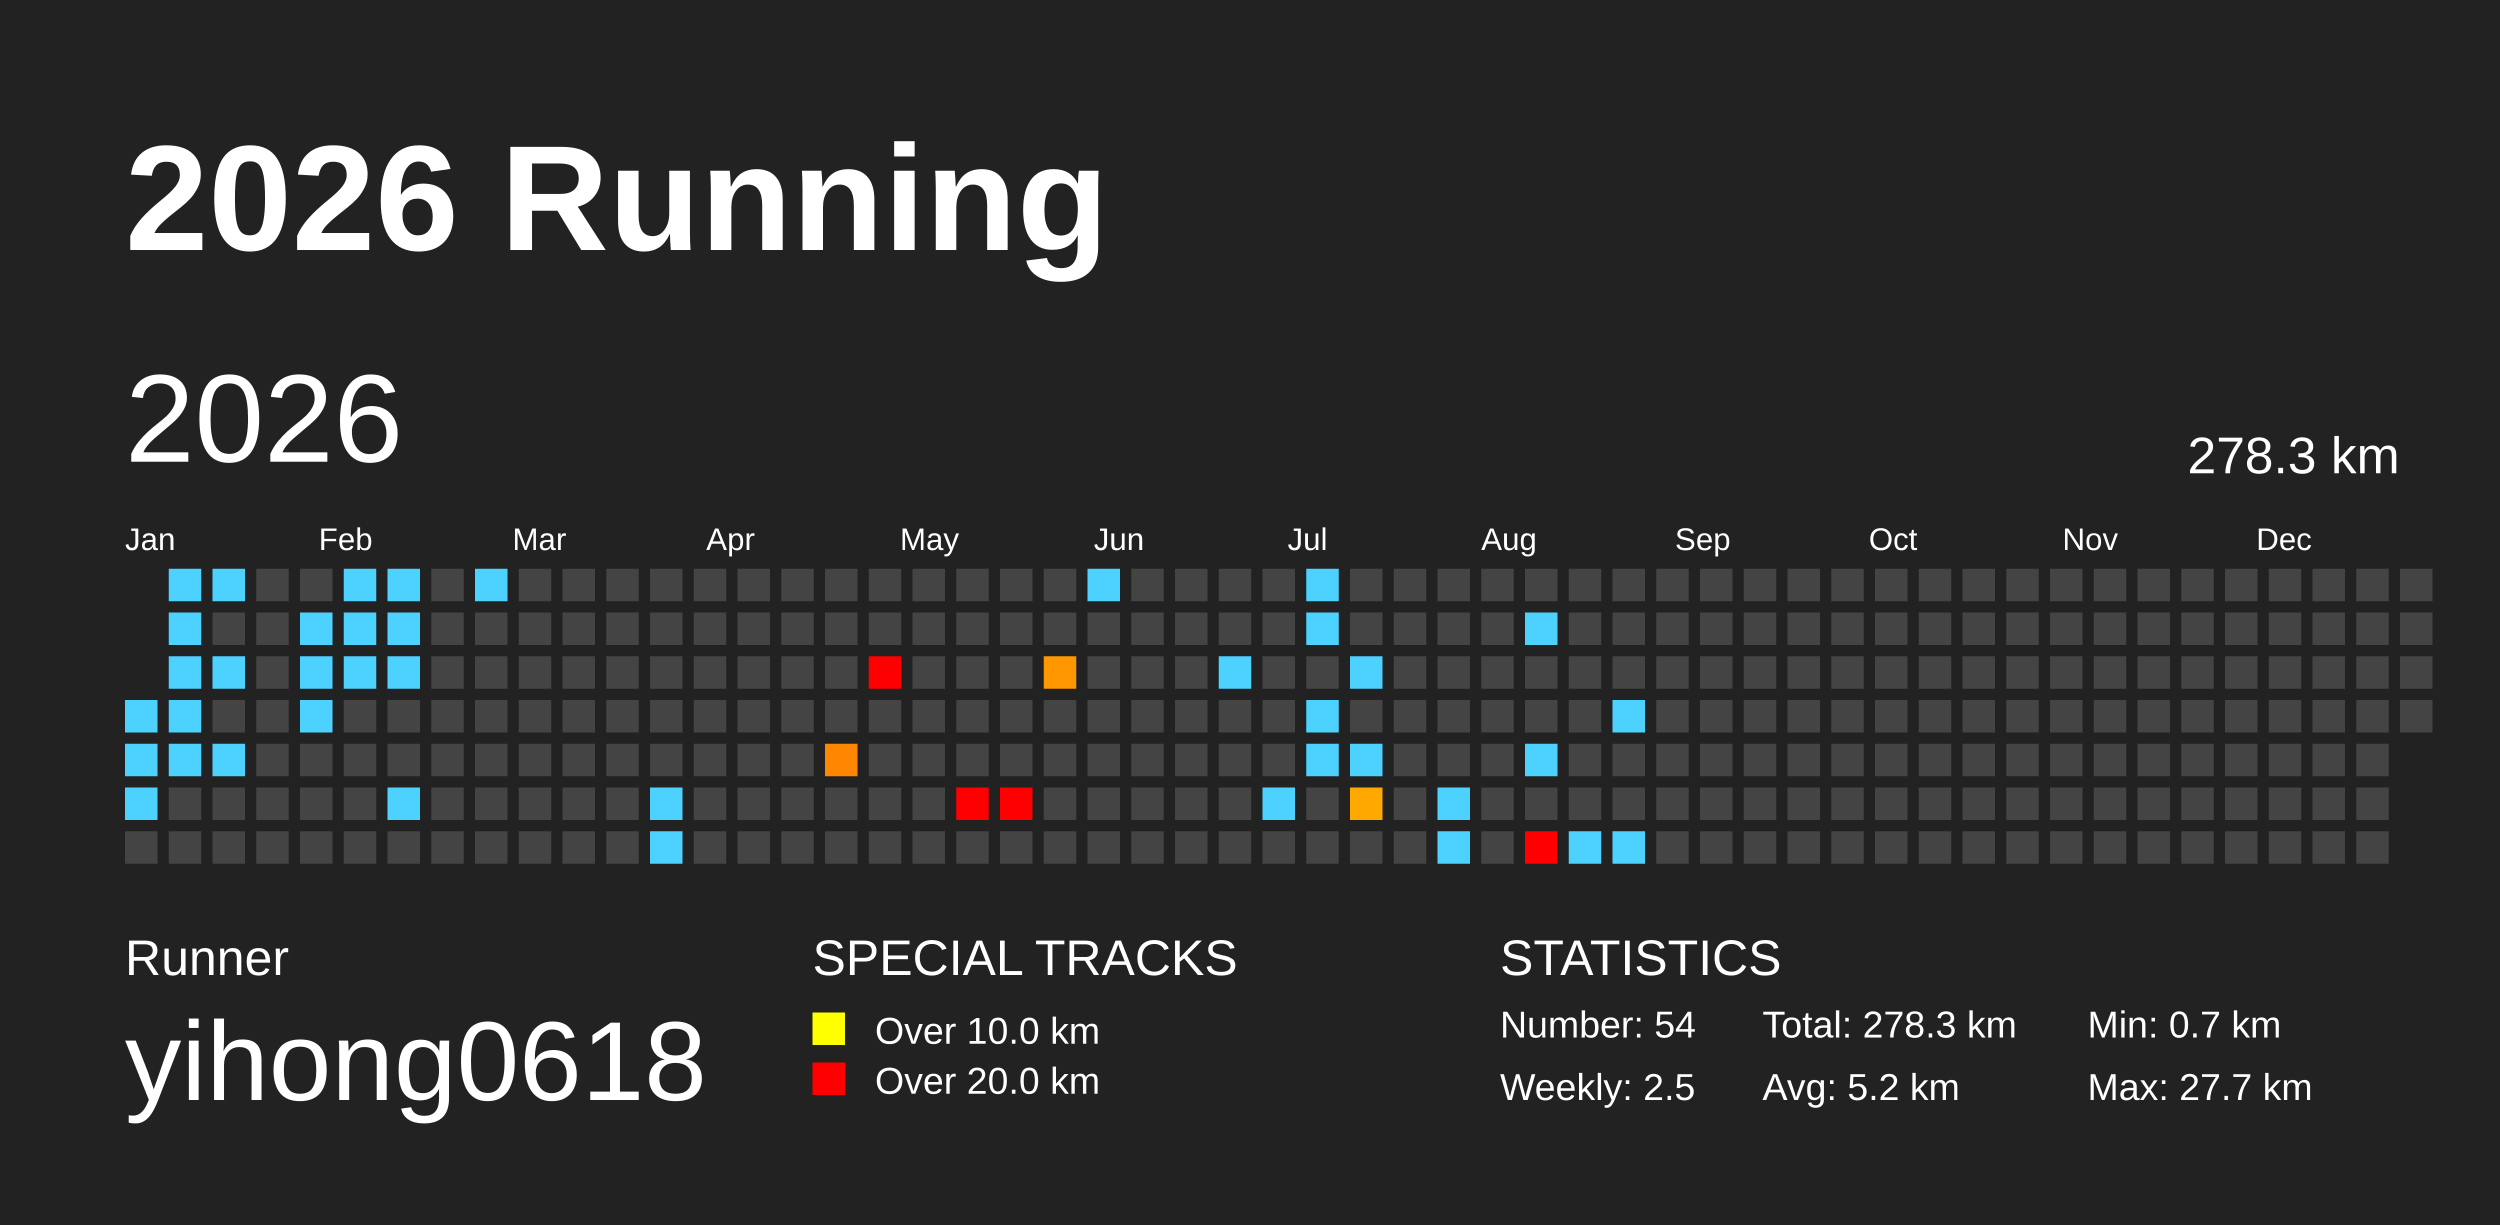
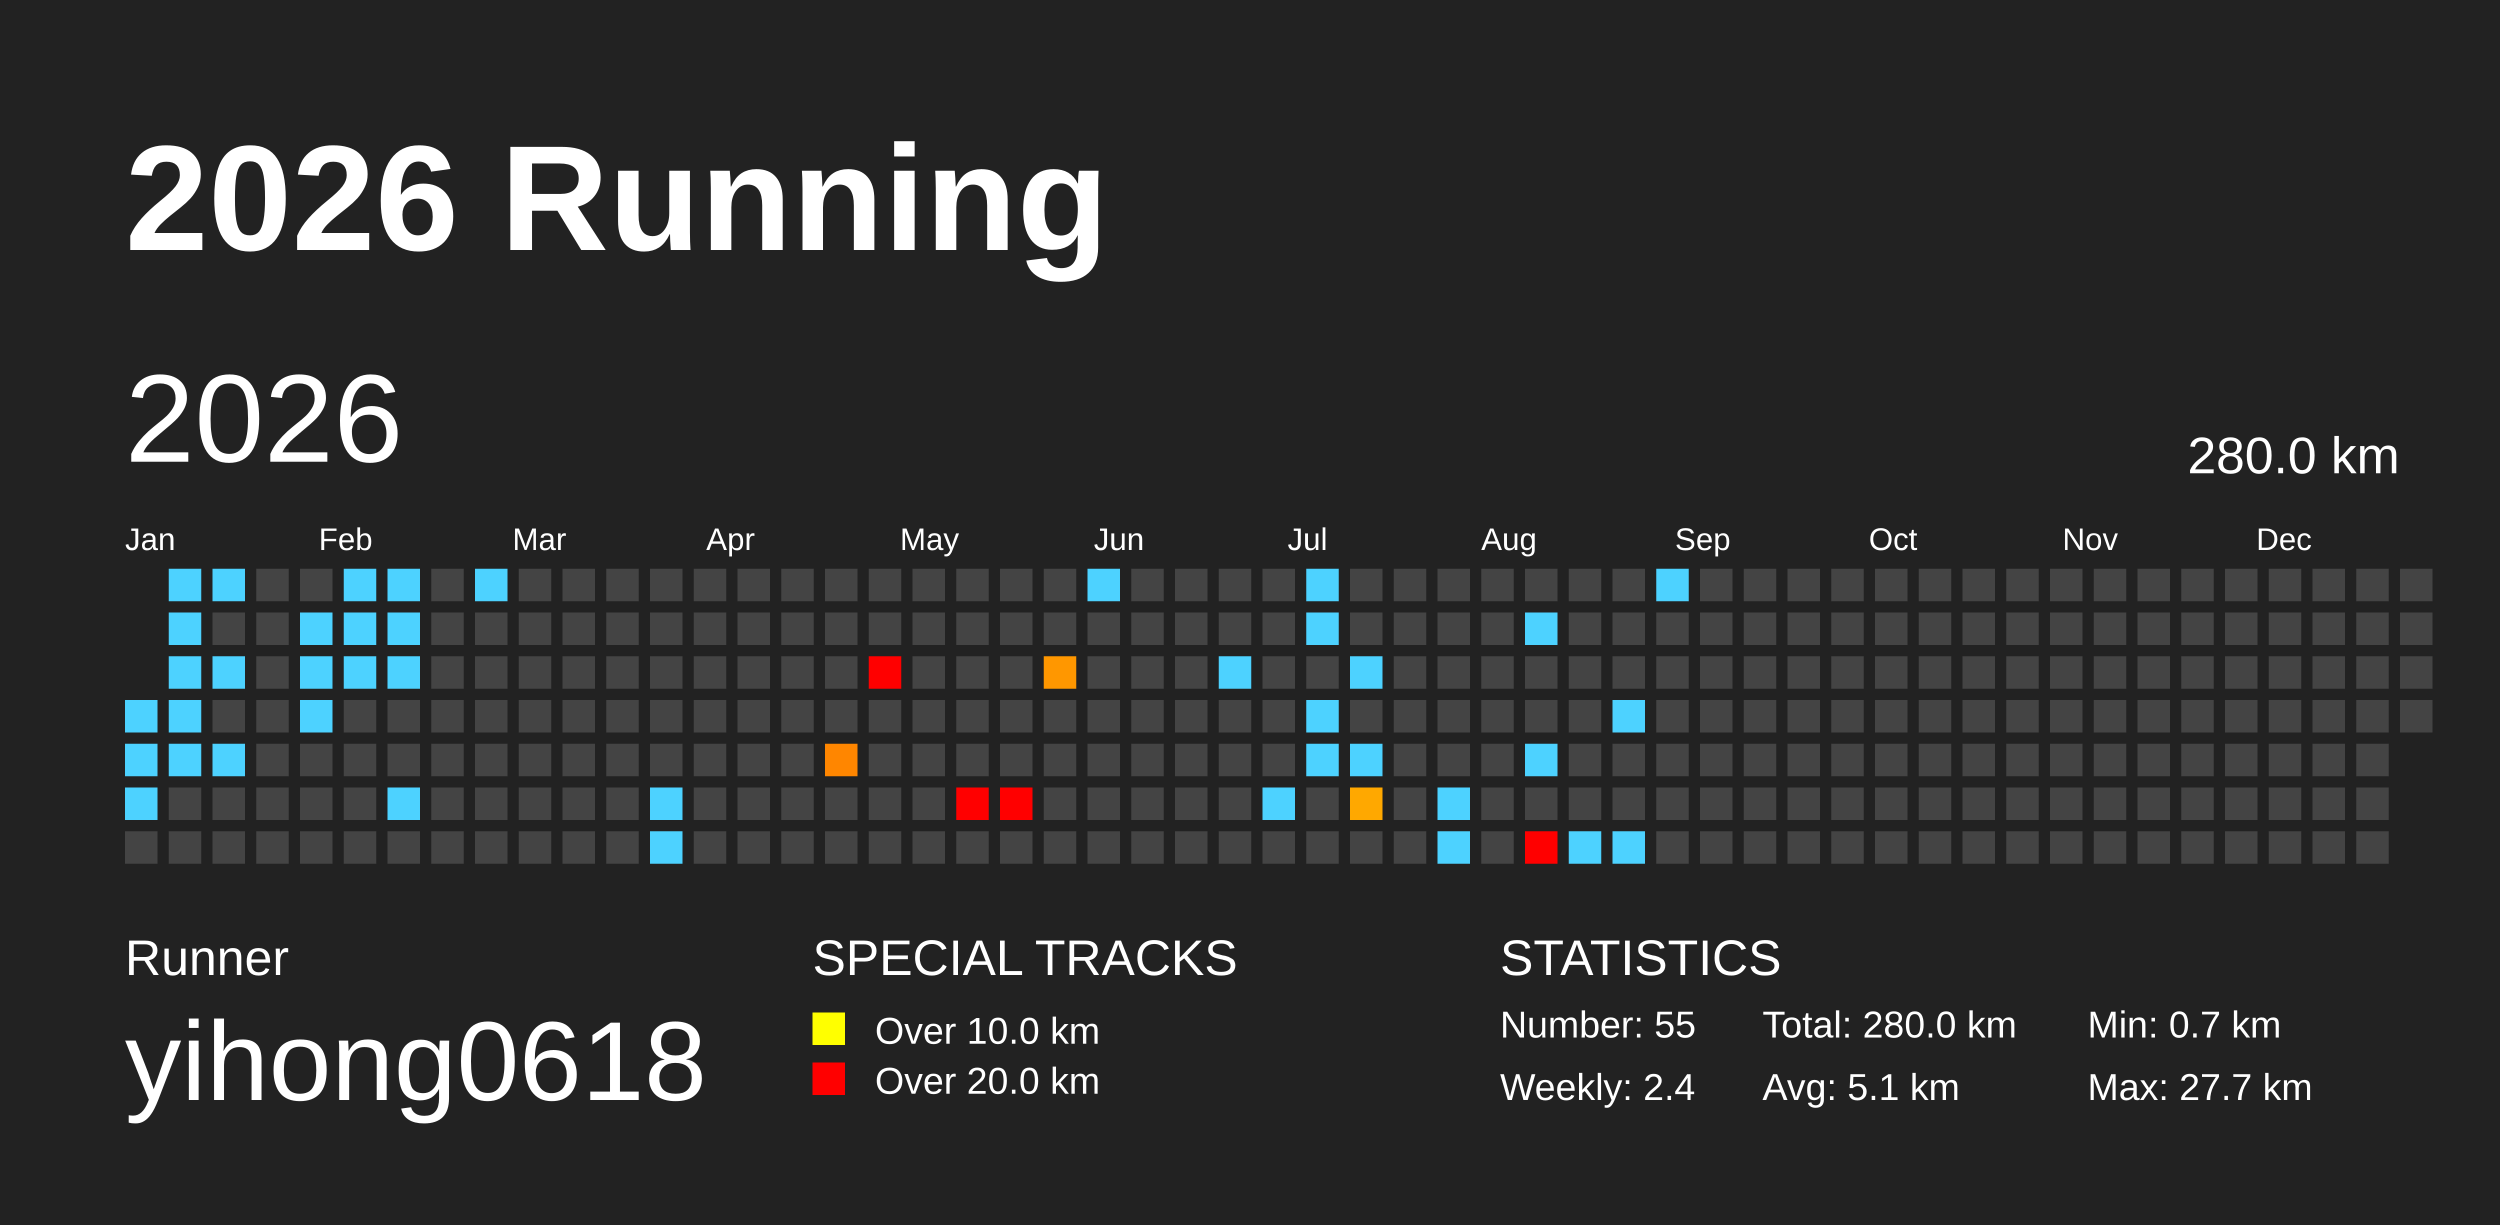
<svg xmlns="http://www.w3.org/2000/svg" baseProfile="full" height="98mm" version="1.1" viewBox="0,0,200,98" width="200mm">
  <defs />
  <rect fill="#222222" height="98" width="200" x="0" y="0" />
  <text fill="#FFFFFF" style="font-size:12px; font-family:Arial; font-weight:bold;" x="10" y="20">2026 Running</text>
  <text fill="#FFFFFF" style="font-size:4px; font-family:Arial" x="10" y="78">Runner</text>
  <text fill="#FFFFFF" style="font-size:9px; font-family:Arial" x="10" y="88">yihong0618</text>
  <text fill="#FFFFFF" style="font-size:4px; font-family:Arial" x="65" y="78">SPECIAL TRACKS</text>
  <rect fill="yellow" height="2.6" width="2.6" x="65" y="81" />
  <text fill="#FFFFFF" style="font-size:3px; font-family:Arial" x="70" y="83.5">Over 10.0 km</text>
  <rect fill="red" height="2.6" width="2.6" x="65" y="85" />
  <text fill="#FFFFFF" style="font-size:3px; font-family:Arial" x="70" y="87.5">Over 20.0 km</text>
  <text fill="#FFFFFF" style="font-size:4px; font-family:Arial" x="120" y="78">STATISTICS</text>
-   <text fill="#FFFFFF" style="font-size:3px; font-family:Arial" x="120" y="83">Number: 54</text>
-   <text fill="#FFFFFF" style="font-size:3px; font-family:Arial" x="120" y="88">Weekly: 2.5</text>
-   <text fill="#FFFFFF" style="font-size:3px; font-family:Arial" x="141" y="83">Total: 278.3 km</text>
-   <text fill="#FFFFFF" style="font-size:3px; font-family:Arial" x="141" y="88">Avg: 5.2 km</text>
+   <text fill="#FFFFFF" style="font-size:3px; font-family:Arial" x="120" y="83">Number: 55</text>
+   <text fill="#FFFFFF" style="font-size:3px; font-family:Arial" x="120" y="88">Weekly: 2.4</text>
+   <text fill="#FFFFFF" style="font-size:3px; font-family:Arial" x="141" y="83">Total: 280.0 km</text>
+   <text fill="#FFFFFF" style="font-size:3px; font-family:Arial" x="141" y="88">Avg: 5.1 km</text>
  <text fill="#FFFFFF" style="font-size:3px; font-family:Arial" x="167" y="83">Min: 0.7 km</text>
  <text fill="#FFFFFF" style="font-size:3px; font-family:Arial" x="167" y="88">Max: 27.7 km</text>
  <text dominant-baseline="hanging" fill="#FFFFFF" style="font-size:10.0px; font-family:Arial;" x="10" y="30">2026</text>
-   <text dominant-baseline="hanging" fill="#FFFFFF" style="font-size:4.125px; font-family:Arial;" x="175" y="35">278.3 km</text>
+   <text dominant-baseline="hanging" fill="#FFFFFF" style="font-size:4.125px; font-family:Arial;" x="175" y="35">280.0 km</text>
  <text fill="#FFFFFF" style="font-size:2.5px; font-family:Arial" x="10.0" y="44">Jan</text>
  <text fill="#FFFFFF" style="font-size:2.5px; font-family:Arial" x="25.5" y="44">Feb</text>
  <text fill="#FFFFFF" style="font-size:2.5px; font-family:Arial" x="41.0" y="44">Mar</text>
  <text fill="#FFFFFF" style="font-size:2.5px; font-family:Arial" x="56.5" y="44">Apr</text>
  <text fill="#FFFFFF" style="font-size:2.5px; font-family:Arial" x="72.0" y="44">May</text>
  <text fill="#FFFFFF" style="font-size:2.5px; font-family:Arial" x="87.5" y="44">Jun</text>
  <text fill="#FFFFFF" style="font-size:2.5px; font-family:Arial" x="103.0" y="44">Jul</text>
  <text fill="#FFFFFF" style="font-size:2.5px; font-family:Arial" x="118.5" y="44">Aug</text>
  <text fill="#FFFFFF" style="font-size:2.5px; font-family:Arial" x="134.0" y="44">Sep</text>
  <text fill="#FFFFFF" style="font-size:2.5px; font-family:Arial" x="149.5" y="44">Oct</text>
  <text fill="#FFFFFF" style="font-size:2.5px; font-family:Arial" x="165.0" y="44">Nov</text>
  <text fill="#FFFFFF" style="font-size:2.5px; font-family:Arial" x="180.5" y="44">Dec</text>
  <rect fill="#4dd2ff" height="2.6" width="2.6" x="10.0" y="56.0" />
  <rect fill="#4dd2ff" height="2.6" width="2.6" x="10.0" y="59.5" />
  <rect fill="#4dd2ff" height="2.6" width="2.6" x="10.0" y="63.0" />
  <rect fill="#444444" height="2.6" width="2.6" x="10.0" y="66.5" />
  <rect fill="#4dd2ff" height="2.6" width="2.6" x="13.5" y="45.5" />
  <rect fill="#4dd2ff" height="2.6" width="2.6" x="13.5" y="49.0" />
  <rect fill="#4dd2ff" height="2.6" width="2.6" x="13.5" y="52.5" />
  <rect fill="#4dd2ff" height="2.6" width="2.6" x="13.5" y="56.0" />
  <rect fill="#4dd2ff" height="2.6" width="2.6" x="13.5" y="59.5" />
  <rect fill="#444444" height="2.6" width="2.6" x="13.5" y="63.0" />
  <rect fill="#444444" height="2.6" width="2.6" x="13.5" y="66.5" />
  <rect fill="#4dd2ff" height="2.6" width="2.6" x="17.0" y="45.5" />
  <rect fill="#444444" height="2.6" width="2.6" x="17.0" y="49.0" />
  <rect fill="#4dd2ff" height="2.6" width="2.6" x="17.0" y="52.5" />
  <rect fill="#444444" height="2.6" width="2.6" x="17.0" y="56.0" />
  <rect fill="#4dd2ff" height="2.6" width="2.6" x="17.0" y="59.5" />
  <rect fill="#444444" height="2.6" width="2.6" x="17.0" y="63.0" />
  <rect fill="#444444" height="2.6" width="2.6" x="17.0" y="66.5" />
  <rect fill="#444444" height="2.6" width="2.6" x="20.5" y="45.5" />
  <rect fill="#444444" height="2.6" width="2.6" x="20.5" y="49.0" />
  <rect fill="#444444" height="2.6" width="2.6" x="20.5" y="52.5" />
  <rect fill="#444444" height="2.6" width="2.6" x="20.5" y="56.0" />
  <rect fill="#444444" height="2.6" width="2.6" x="20.5" y="59.5" />
  <rect fill="#444444" height="2.6" width="2.6" x="20.5" y="63.0" />
  <rect fill="#444444" height="2.6" width="2.6" x="20.5" y="66.5" />
  <rect fill="#444444" height="2.6" width="2.6" x="24.0" y="45.5" />
  <rect fill="#4dd2ff" height="2.6" width="2.6" x="24.0" y="49.0" />
  <rect fill="#4dd2ff" height="2.6" width="2.6" x="24.0" y="52.5" />
  <rect fill="#4dd2ff" height="2.6" width="2.6" x="24.0" y="56.0" />
  <rect fill="#444444" height="2.6" width="2.6" x="24.0" y="59.5" />
  <rect fill="#444444" height="2.6" width="2.6" x="24.0" y="63.0" />
  <rect fill="#444444" height="2.6" width="2.6" x="24.0" y="66.5" />
  <rect fill="#4dd2ff" height="2.6" width="2.6" x="27.5" y="45.5" />
  <rect fill="#4dd2ff" height="2.6" width="2.6" x="27.5" y="49.0" />
  <rect fill="#4dd2ff" height="2.6" width="2.6" x="27.5" y="52.5" />
  <rect fill="#444444" height="2.6" width="2.6" x="27.5" y="56.0" />
  <rect fill="#444444" height="2.6" width="2.6" x="27.5" y="59.5" />
  <rect fill="#444444" height="2.6" width="2.6" x="27.5" y="63.0" />
  <rect fill="#444444" height="2.6" width="2.6" x="27.5" y="66.5" />
  <rect fill="#4dd2ff" height="2.6" width="2.6" x="31.0" y="45.5" />
  <rect fill="#4dd2ff" height="2.6" width="2.6" x="31.0" y="49.0" />
  <rect fill="#4dd2ff" height="2.6" width="2.6" x="31.0" y="52.5" />
  <rect fill="#444444" height="2.6" width="2.6" x="31.0" y="56.0" />
  <rect fill="#444444" height="2.6" width="2.6" x="31.0" y="59.5" />
  <rect fill="#4dd2ff" height="2.6" width="2.6" x="31.0" y="63.0" />
  <rect fill="#444444" height="2.6" width="2.6" x="31.0" y="66.5" />
  <rect fill="#444444" height="2.6" width="2.6" x="34.5" y="45.5" />
  <rect fill="#444444" height="2.6" width="2.6" x="34.5" y="49.0" />
  <rect fill="#444444" height="2.6" width="2.6" x="34.5" y="52.5" />
  <rect fill="#444444" height="2.6" width="2.6" x="34.5" y="56.0" />
  <rect fill="#444444" height="2.6" width="2.6" x="34.5" y="59.5" />
  <rect fill="#444444" height="2.6" width="2.6" x="34.5" y="63.0" />
  <rect fill="#444444" height="2.6" width="2.6" x="34.5" y="66.5" />
  <rect fill="#4dd2ff" height="2.6" width="2.6" x="38.0" y="45.5" />
  <rect fill="#444444" height="2.6" width="2.6" x="38.0" y="49.0" />
  <rect fill="#444444" height="2.6" width="2.6" x="38.0" y="52.5" />
  <rect fill="#444444" height="2.6" width="2.6" x="38.0" y="56.0" />
  <rect fill="#444444" height="2.6" width="2.6" x="38.0" y="59.5" />
  <rect fill="#444444" height="2.6" width="2.6" x="38.0" y="63.0" />
  <rect fill="#444444" height="2.6" width="2.6" x="38.0" y="66.5" />
  <rect fill="#444444" height="2.6" width="2.6" x="41.5" y="45.5" />
  <rect fill="#444444" height="2.6" width="2.6" x="41.5" y="49.0" />
  <rect fill="#444444" height="2.6" width="2.6" x="41.5" y="52.5" />
  <rect fill="#444444" height="2.6" width="2.6" x="41.5" y="56.0" />
  <rect fill="#444444" height="2.6" width="2.6" x="41.5" y="59.5" />
  <rect fill="#444444" height="2.6" width="2.6" x="41.5" y="63.0" />
  <rect fill="#444444" height="2.6" width="2.6" x="41.5" y="66.5" />
  <rect fill="#444444" height="2.6" width="2.6" x="45.0" y="45.5" />
  <rect fill="#444444" height="2.6" width="2.6" x="45.0" y="49.0" />
  <rect fill="#444444" height="2.6" width="2.6" x="45.0" y="52.5" />
  <rect fill="#444444" height="2.6" width="2.6" x="45.0" y="56.0" />
  <rect fill="#444444" height="2.6" width="2.6" x="45.0" y="59.5" />
  <rect fill="#444444" height="2.6" width="2.6" x="45.0" y="63.0" />
  <rect fill="#444444" height="2.6" width="2.6" x="45.0" y="66.5" />
  <rect fill="#444444" height="2.6" width="2.6" x="48.5" y="45.5" />
  <rect fill="#444444" height="2.6" width="2.6" x="48.5" y="49.0" />
  <rect fill="#444444" height="2.6" width="2.6" x="48.5" y="52.5" />
  <rect fill="#444444" height="2.6" width="2.6" x="48.5" y="56.0" />
  <rect fill="#444444" height="2.6" width="2.6" x="48.5" y="59.5" />
  <rect fill="#444444" height="2.6" width="2.6" x="48.5" y="63.0" />
  <rect fill="#444444" height="2.6" width="2.6" x="48.5" y="66.5" />
  <rect fill="#444444" height="2.6" width="2.6" x="52.0" y="45.5" />
  <rect fill="#444444" height="2.6" width="2.6" x="52.0" y="49.0" />
  <rect fill="#444444" height="2.6" width="2.6" x="52.0" y="52.5" />
  <rect fill="#444444" height="2.6" width="2.6" x="52.0" y="56.0" />
  <rect fill="#444444" height="2.6" width="2.6" x="52.0" y="59.5" />
  <rect fill="#4dd2ff" height="2.6" width="2.6" x="52.0" y="63.0" />
  <rect fill="#4dd2ff" height="2.6" width="2.6" x="52.0" y="66.5" />
  <rect fill="#444444" height="2.6" width="2.6" x="55.5" y="45.5" />
  <rect fill="#444444" height="2.6" width="2.6" x="55.5" y="49.0" />
  <rect fill="#444444" height="2.6" width="2.6" x="55.5" y="52.5" />
  <rect fill="#444444" height="2.6" width="2.6" x="55.5" y="56.0" />
  <rect fill="#444444" height="2.6" width="2.6" x="55.5" y="59.5" />
  <rect fill="#444444" height="2.6" width="2.6" x="55.5" y="63.0" />
  <rect fill="#444444" height="2.6" width="2.6" x="55.5" y="66.5" />
  <rect fill="#444444" height="2.6" width="2.6" x="59.0" y="45.5" />
  <rect fill="#444444" height="2.6" width="2.6" x="59.0" y="49.0" />
  <rect fill="#444444" height="2.6" width="2.6" x="59.0" y="52.5" />
  <rect fill="#444444" height="2.6" width="2.6" x="59.0" y="56.0" />
  <rect fill="#444444" height="2.6" width="2.6" x="59.0" y="59.5" />
  <rect fill="#444444" height="2.6" width="2.6" x="59.0" y="63.0" />
  <rect fill="#444444" height="2.6" width="2.6" x="59.0" y="66.5" />
  <rect fill="#444444" height="2.6" width="2.6" x="62.5" y="45.5" />
  <rect fill="#444444" height="2.6" width="2.6" x="62.5" y="49.0" />
  <rect fill="#444444" height="2.6" width="2.6" x="62.5" y="52.5" />
  <rect fill="#444444" height="2.6" width="2.6" x="62.5" y="56.0" />
  <rect fill="#444444" height="2.6" width="2.6" x="62.5" y="59.5" />
  <rect fill="#444444" height="2.6" width="2.6" x="62.5" y="63.0" />
  <rect fill="#444444" height="2.6" width="2.6" x="62.5" y="66.5" />
  <rect fill="#444444" height="2.6" width="2.6" x="66.0" y="45.5" />
  <rect fill="#444444" height="2.6" width="2.6" x="66.0" y="49.0" />
  <rect fill="#444444" height="2.6" width="2.6" x="66.0" y="52.5" />
  <rect fill="#444444" height="2.6" width="2.6" x="66.0" y="56.0" />
  <rect fill="#ff8600" height="2.6" width="2.6" x="66.0" y="59.5" />
  <rect fill="#444444" height="2.6" width="2.6" x="66.0" y="63.0" />
  <rect fill="#444444" height="2.6" width="2.6" x="66.0" y="66.5" />
  <rect fill="#444444" height="2.6" width="2.6" x="69.5" y="45.5" />
  <rect fill="#444444" height="2.6" width="2.6" x="69.5" y="49.0" />
  <rect fill="red" height="2.6" width="2.6" x="69.5" y="52.5" />
  <rect fill="#444444" height="2.6" width="2.6" x="69.5" y="56.0" />
  <rect fill="#444444" height="2.6" width="2.6" x="69.5" y="59.5" />
  <rect fill="#444444" height="2.6" width="2.6" x="69.5" y="63.0" />
  <rect fill="#444444" height="2.6" width="2.6" x="69.5" y="66.5" />
  <rect fill="#444444" height="2.6" width="2.6" x="73.0" y="45.5" />
  <rect fill="#444444" height="2.6" width="2.6" x="73.0" y="49.0" />
  <rect fill="#444444" height="2.6" width="2.6" x="73.0" y="52.5" />
  <rect fill="#444444" height="2.6" width="2.6" x="73.0" y="56.0" />
  <rect fill="#444444" height="2.6" width="2.6" x="73.0" y="59.5" />
  <rect fill="#444444" height="2.6" width="2.6" x="73.0" y="63.0" />
  <rect fill="#444444" height="2.6" width="2.6" x="73.0" y="66.5" />
  <rect fill="#444444" height="2.6" width="2.6" x="76.5" y="45.5" />
  <rect fill="#444444" height="2.6" width="2.6" x="76.5" y="49.0" />
  <rect fill="#444444" height="2.6" width="2.6" x="76.5" y="52.5" />
  <rect fill="#444444" height="2.6" width="2.6" x="76.5" y="56.0" />
  <rect fill="#444444" height="2.6" width="2.6" x="76.5" y="59.5" />
  <rect fill="red" height="2.6" width="2.6" x="76.5" y="63.0" />
  <rect fill="#444444" height="2.6" width="2.6" x="76.5" y="66.5" />
  <rect fill="#444444" height="2.6" width="2.6" x="80.0" y="45.5" />
  <rect fill="#444444" height="2.6" width="2.6" x="80.0" y="49.0" />
  <rect fill="#444444" height="2.6" width="2.6" x="80.0" y="52.5" />
  <rect fill="#444444" height="2.6" width="2.6" x="80.0" y="56.0" />
  <rect fill="#444444" height="2.6" width="2.6" x="80.0" y="59.5" />
  <rect fill="red" height="2.6" width="2.6" x="80.0" y="63.0" />
  <rect fill="#444444" height="2.6" width="2.6" x="80.0" y="66.5" />
  <rect fill="#444444" height="2.6" width="2.6" x="83.5" y="45.5" />
  <rect fill="#444444" height="2.6" width="2.6" x="83.5" y="49.0" />
  <rect fill="#ff9700" height="2.6" width="2.6" x="83.5" y="52.5" />
  <rect fill="#444444" height="2.6" width="2.6" x="83.5" y="56.0" />
  <rect fill="#444444" height="2.6" width="2.6" x="83.5" y="59.5" />
  <rect fill="#444444" height="2.6" width="2.6" x="83.5" y="63.0" />
  <rect fill="#444444" height="2.6" width="2.6" x="83.5" y="66.5" />
  <rect fill="#4dd2ff" height="2.6" width="2.6" x="87.0" y="45.5" />
  <rect fill="#444444" height="2.6" width="2.6" x="87.0" y="49.0" />
  <rect fill="#444444" height="2.6" width="2.6" x="87.0" y="52.5" />
  <rect fill="#444444" height="2.6" width="2.6" x="87.0" y="56.0" />
  <rect fill="#444444" height="2.6" width="2.6" x="87.0" y="59.5" />
  <rect fill="#444444" height="2.6" width="2.6" x="87.0" y="63.0" />
  <rect fill="#444444" height="2.6" width="2.6" x="87.0" y="66.5" />
  <rect fill="#444444" height="2.6" width="2.6" x="90.5" y="45.5" />
  <rect fill="#444444" height="2.6" width="2.6" x="90.5" y="49.0" />
  <rect fill="#444444" height="2.6" width="2.6" x="90.5" y="52.5" />
  <rect fill="#444444" height="2.6" width="2.6" x="90.5" y="56.0" />
  <rect fill="#444444" height="2.6" width="2.6" x="90.5" y="59.5" />
  <rect fill="#444444" height="2.6" width="2.6" x="90.5" y="63.0" />
  <rect fill="#444444" height="2.6" width="2.6" x="90.5" y="66.5" />
  <rect fill="#444444" height="2.6" width="2.6" x="94.0" y="45.5" />
  <rect fill="#444444" height="2.6" width="2.6" x="94.0" y="49.0" />
  <rect fill="#444444" height="2.6" width="2.6" x="94.0" y="52.5" />
  <rect fill="#444444" height="2.6" width="2.6" x="94.0" y="56.0" />
  <rect fill="#444444" height="2.6" width="2.6" x="94.0" y="59.5" />
  <rect fill="#444444" height="2.6" width="2.6" x="94.0" y="63.0" />
  <rect fill="#444444" height="2.6" width="2.6" x="94.0" y="66.5" />
  <rect fill="#444444" height="2.6" width="2.6" x="97.5" y="45.5" />
  <rect fill="#444444" height="2.6" width="2.6" x="97.5" y="49.0" />
  <rect fill="#4dd2ff" height="2.6" width="2.6" x="97.5" y="52.5" />
  <rect fill="#444444" height="2.6" width="2.6" x="97.5" y="56.0" />
  <rect fill="#444444" height="2.6" width="2.6" x="97.5" y="59.5" />
  <rect fill="#444444" height="2.6" width="2.6" x="97.5" y="63.0" />
  <rect fill="#444444" height="2.6" width="2.6" x="97.5" y="66.5" />
  <rect fill="#444444" height="2.6" width="2.6" x="101.0" y="45.5" />
  <rect fill="#444444" height="2.6" width="2.6" x="101.0" y="49.0" />
  <rect fill="#444444" height="2.6" width="2.6" x="101.0" y="52.5" />
  <rect fill="#444444" height="2.6" width="2.6" x="101.0" y="56.0" />
  <rect fill="#444444" height="2.6" width="2.6" x="101.0" y="59.5" />
  <rect fill="#4dd2ff" height="2.6" width="2.6" x="101.0" y="63.0" />
  <rect fill="#444444" height="2.6" width="2.6" x="101.0" y="66.5" />
  <rect fill="#4dd2ff" height="2.6" width="2.6" x="104.5" y="45.5" />
  <rect fill="#4dd2ff" height="2.6" width="2.6" x="104.5" y="49.0" />
  <rect fill="#444444" height="2.6" width="2.6" x="104.5" y="52.5" />
  <rect fill="#4dd2ff" height="2.6" width="2.6" x="104.5" y="56.0" />
  <rect fill="#4dd2ff" height="2.6" width="2.6" x="104.5" y="59.5" />
  <rect fill="#444444" height="2.6" width="2.6" x="104.5" y="63.0" />
  <rect fill="#444444" height="2.6" width="2.6" x="104.5" y="66.5" />
  <rect fill="#444444" height="2.6" width="2.6" x="108.0" y="45.5" />
  <rect fill="#444444" height="2.6" width="2.6" x="108.0" y="49.0" />
  <rect fill="#4dd2ff" height="2.6" width="2.6" x="108.0" y="52.5" />
  <rect fill="#444444" height="2.6" width="2.6" x="108.0" y="56.0" />
  <rect fill="#4dd2ff" height="2.6" width="2.6" x="108.0" y="59.5" />
  <rect fill="#ffa800" height="2.6" width="2.6" x="108.0" y="63.0" />
  <rect fill="#444444" height="2.6" width="2.6" x="108.0" y="66.5" />
  <rect fill="#444444" height="2.6" width="2.6" x="111.5" y="45.5" />
  <rect fill="#444444" height="2.6" width="2.6" x="111.5" y="49.0" />
  <rect fill="#444444" height="2.6" width="2.6" x="111.5" y="52.5" />
  <rect fill="#444444" height="2.6" width="2.6" x="111.5" y="56.0" />
  <rect fill="#444444" height="2.6" width="2.6" x="111.5" y="59.5" />
  <rect fill="#444444" height="2.6" width="2.6" x="111.5" y="63.0" />
  <rect fill="#444444" height="2.6" width="2.6" x="111.5" y="66.5" />
  <rect fill="#444444" height="2.6" width="2.6" x="115.0" y="45.5" />
  <rect fill="#444444" height="2.6" width="2.6" x="115.0" y="49.0" />
  <rect fill="#444444" height="2.6" width="2.6" x="115.0" y="52.5" />
  <rect fill="#444444" height="2.6" width="2.6" x="115.0" y="56.0" />
  <rect fill="#444444" height="2.6" width="2.6" x="115.0" y="59.5" />
  <rect fill="#4dd2ff" height="2.6" width="2.6" x="115.0" y="63.0" />
  <rect fill="#4dd2ff" height="2.6" width="2.6" x="115.0" y="66.5" />
  <rect fill="#444444" height="2.6" width="2.6" x="118.5" y="45.5" />
  <rect fill="#444444" height="2.6" width="2.6" x="118.5" y="49.0" />
  <rect fill="#444444" height="2.6" width="2.6" x="118.5" y="52.5" />
  <rect fill="#444444" height="2.6" width="2.6" x="118.5" y="56.0" />
  <rect fill="#444444" height="2.6" width="2.6" x="118.5" y="59.5" />
  <rect fill="#444444" height="2.6" width="2.6" x="118.5" y="63.0" />
  <rect fill="#444444" height="2.6" width="2.6" x="118.5" y="66.5" />
  <rect fill="#444444" height="2.6" width="2.6" x="122.0" y="45.5" />
  <rect fill="#4dd2ff" height="2.6" width="2.6" x="122.0" y="49.0" />
  <rect fill="#444444" height="2.6" width="2.6" x="122.0" y="52.5" />
  <rect fill="#444444" height="2.6" width="2.6" x="122.0" y="56.0" />
  <rect fill="#4dd2ff" height="2.6" width="2.6" x="122.0" y="59.5" />
  <rect fill="#444444" height="2.6" width="2.6" x="122.0" y="63.0" />
  <rect fill="red" height="2.6" width="2.6" x="122.0" y="66.5" />
  <rect fill="#444444" height="2.6" width="2.6" x="125.5" y="45.5" />
  <rect fill="#444444" height="2.6" width="2.6" x="125.5" y="49.0" />
  <rect fill="#444444" height="2.6" width="2.6" x="125.5" y="52.5" />
  <rect fill="#444444" height="2.6" width="2.6" x="125.5" y="56.0" />
  <rect fill="#444444" height="2.6" width="2.6" x="125.5" y="59.5" />
  <rect fill="#444444" height="2.6" width="2.6" x="125.5" y="63.0" />
  <rect fill="#4dd2ff" height="2.6" width="2.6" x="125.5" y="66.5" />
  <rect fill="#444444" height="2.6" width="2.6" x="129.0" y="45.5" />
  <rect fill="#444444" height="2.6" width="2.6" x="129.0" y="49.0" />
  <rect fill="#444444" height="2.6" width="2.6" x="129.0" y="52.5" />
  <rect fill="#4dd2ff" height="2.6" width="2.6" x="129.0" y="56.0" />
  <rect fill="#444444" height="2.6" width="2.6" x="129.0" y="59.5" />
  <rect fill="#444444" height="2.6" width="2.6" x="129.0" y="63.0" />
  <rect fill="#4dd2ff" height="2.6" width="2.6" x="129.0" y="66.5" />
-   <rect fill="#444444" height="2.6" width="2.6" x="132.5" y="45.5" />
+   <rect fill="#4dd2ff" height="2.6" width="2.6" x="132.5" y="45.5" />
  <rect fill="#444444" height="2.6" width="2.6" x="132.5" y="49.0" />
  <rect fill="#444444" height="2.6" width="2.6" x="132.5" y="52.5" />
  <rect fill="#444444" height="2.6" width="2.6" x="132.5" y="56.0" />
  <rect fill="#444444" height="2.6" width="2.6" x="132.5" y="59.5" />
  <rect fill="#444444" height="2.6" width="2.6" x="132.5" y="63.0" />
  <rect fill="#444444" height="2.6" width="2.6" x="132.5" y="66.5" />
  <rect fill="#444444" height="2.6" width="2.6" x="136.0" y="45.5" />
  <rect fill="#444444" height="2.6" width="2.6" x="136.0" y="49.0" />
  <rect fill="#444444" height="2.6" width="2.6" x="136.0" y="52.5" />
  <rect fill="#444444" height="2.6" width="2.6" x="136.0" y="56.0" />
  <rect fill="#444444" height="2.6" width="2.6" x="136.0" y="59.5" />
  <rect fill="#444444" height="2.6" width="2.6" x="136.0" y="63.0" />
  <rect fill="#444444" height="2.6" width="2.6" x="136.0" y="66.5" />
  <rect fill="#444444" height="2.6" width="2.6" x="139.5" y="45.5" />
  <rect fill="#444444" height="2.6" width="2.6" x="139.5" y="49.0" />
  <rect fill="#444444" height="2.6" width="2.6" x="139.5" y="52.5" />
  <rect fill="#444444" height="2.6" width="2.6" x="139.5" y="56.0" />
  <rect fill="#444444" height="2.6" width="2.6" x="139.5" y="59.5" />
  <rect fill="#444444" height="2.6" width="2.6" x="139.5" y="63.0" />
  <rect fill="#444444" height="2.6" width="2.6" x="139.5" y="66.5" />
  <rect fill="#444444" height="2.6" width="2.6" x="143.0" y="45.5" />
  <rect fill="#444444" height="2.6" width="2.6" x="143.0" y="49.0" />
  <rect fill="#444444" height="2.6" width="2.6" x="143.0" y="52.5" />
  <rect fill="#444444" height="2.6" width="2.6" x="143.0" y="56.0" />
  <rect fill="#444444" height="2.6" width="2.6" x="143.0" y="59.5" />
  <rect fill="#444444" height="2.6" width="2.6" x="143.0" y="63.0" />
  <rect fill="#444444" height="2.6" width="2.6" x="143.0" y="66.5" />
  <rect fill="#444444" height="2.6" width="2.6" x="146.5" y="45.5" />
  <rect fill="#444444" height="2.6" width="2.6" x="146.5" y="49.0" />
  <rect fill="#444444" height="2.6" width="2.6" x="146.5" y="52.5" />
  <rect fill="#444444" height="2.6" width="2.6" x="146.5" y="56.0" />
  <rect fill="#444444" height="2.6" width="2.6" x="146.5" y="59.5" />
  <rect fill="#444444" height="2.6" width="2.6" x="146.5" y="63.0" />
  <rect fill="#444444" height="2.6" width="2.6" x="146.5" y="66.5" />
  <rect fill="#444444" height="2.6" width="2.6" x="150.0" y="45.5" />
  <rect fill="#444444" height="2.6" width="2.6" x="150.0" y="49.0" />
  <rect fill="#444444" height="2.6" width="2.6" x="150.0" y="52.5" />
  <rect fill="#444444" height="2.6" width="2.6" x="150.0" y="56.0" />
  <rect fill="#444444" height="2.6" width="2.6" x="150.0" y="59.5" />
  <rect fill="#444444" height="2.6" width="2.6" x="150.0" y="63.0" />
  <rect fill="#444444" height="2.6" width="2.6" x="150.0" y="66.5" />
  <rect fill="#444444" height="2.6" width="2.6" x="153.5" y="45.5" />
  <rect fill="#444444" height="2.6" width="2.6" x="153.5" y="49.0" />
  <rect fill="#444444" height="2.6" width="2.6" x="153.5" y="52.5" />
  <rect fill="#444444" height="2.6" width="2.6" x="153.5" y="56.0" />
  <rect fill="#444444" height="2.6" width="2.6" x="153.5" y="59.5" />
  <rect fill="#444444" height="2.6" width="2.6" x="153.5" y="63.0" />
  <rect fill="#444444" height="2.6" width="2.6" x="153.5" y="66.5" />
  <rect fill="#444444" height="2.6" width="2.6" x="157.0" y="45.5" />
  <rect fill="#444444" height="2.6" width="2.6" x="157.0" y="49.0" />
  <rect fill="#444444" height="2.6" width="2.6" x="157.0" y="52.5" />
  <rect fill="#444444" height="2.6" width="2.6" x="157.0" y="56.0" />
  <rect fill="#444444" height="2.6" width="2.6" x="157.0" y="59.5" />
  <rect fill="#444444" height="2.6" width="2.6" x="157.0" y="63.0" />
  <rect fill="#444444" height="2.6" width="2.6" x="157.0" y="66.5" />
  <rect fill="#444444" height="2.6" width="2.6" x="160.5" y="45.5" />
  <rect fill="#444444" height="2.6" width="2.6" x="160.5" y="49.0" />
  <rect fill="#444444" height="2.6" width="2.6" x="160.5" y="52.5" />
  <rect fill="#444444" height="2.6" width="2.6" x="160.5" y="56.0" />
  <rect fill="#444444" height="2.6" width="2.6" x="160.5" y="59.5" />
  <rect fill="#444444" height="2.6" width="2.6" x="160.5" y="63.0" />
  <rect fill="#444444" height="2.6" width="2.6" x="160.5" y="66.5" />
  <rect fill="#444444" height="2.6" width="2.6" x="164.0" y="45.5" />
  <rect fill="#444444" height="2.6" width="2.6" x="164.0" y="49.0" />
  <rect fill="#444444" height="2.6" width="2.6" x="164.0" y="52.5" />
  <rect fill="#444444" height="2.6" width="2.6" x="164.0" y="56.0" />
  <rect fill="#444444" height="2.6" width="2.6" x="164.0" y="59.5" />
  <rect fill="#444444" height="2.6" width="2.6" x="164.0" y="63.0" />
  <rect fill="#444444" height="2.6" width="2.6" x="164.0" y="66.5" />
  <rect fill="#444444" height="2.6" width="2.6" x="167.5" y="45.5" />
  <rect fill="#444444" height="2.6" width="2.6" x="167.5" y="49.0" />
  <rect fill="#444444" height="2.6" width="2.6" x="167.5" y="52.5" />
  <rect fill="#444444" height="2.6" width="2.6" x="167.5" y="56.0" />
  <rect fill="#444444" height="2.6" width="2.6" x="167.5" y="59.5" />
  <rect fill="#444444" height="2.6" width="2.6" x="167.5" y="63.0" />
  <rect fill="#444444" height="2.6" width="2.6" x="167.5" y="66.5" />
  <rect fill="#444444" height="2.6" width="2.6" x="171.0" y="45.5" />
  <rect fill="#444444" height="2.6" width="2.6" x="171.0" y="49.0" />
  <rect fill="#444444" height="2.6" width="2.6" x="171.0" y="52.5" />
  <rect fill="#444444" height="2.6" width="2.6" x="171.0" y="56.0" />
  <rect fill="#444444" height="2.6" width="2.6" x="171.0" y="59.5" />
  <rect fill="#444444" height="2.6" width="2.6" x="171.0" y="63.0" />
  <rect fill="#444444" height="2.6" width="2.6" x="171.0" y="66.5" />
  <rect fill="#444444" height="2.6" width="2.6" x="174.5" y="45.5" />
  <rect fill="#444444" height="2.6" width="2.6" x="174.5" y="49.0" />
  <rect fill="#444444" height="2.6" width="2.6" x="174.5" y="52.5" />
  <rect fill="#444444" height="2.6" width="2.6" x="174.5" y="56.0" />
  <rect fill="#444444" height="2.6" width="2.6" x="174.5" y="59.5" />
  <rect fill="#444444" height="2.6" width="2.6" x="174.5" y="63.0" />
  <rect fill="#444444" height="2.6" width="2.6" x="174.5" y="66.5" />
  <rect fill="#444444" height="2.6" width="2.6" x="178.0" y="45.5" />
  <rect fill="#444444" height="2.6" width="2.6" x="178.0" y="49.0" />
  <rect fill="#444444" height="2.6" width="2.6" x="178.0" y="52.5" />
  <rect fill="#444444" height="2.6" width="2.6" x="178.0" y="56.0" />
  <rect fill="#444444" height="2.6" width="2.6" x="178.0" y="59.5" />
  <rect fill="#444444" height="2.6" width="2.6" x="178.0" y="63.0" />
  <rect fill="#444444" height="2.6" width="2.6" x="178.0" y="66.5" />
  <rect fill="#444444" height="2.6" width="2.6" x="181.5" y="45.5" />
  <rect fill="#444444" height="2.6" width="2.6" x="181.5" y="49.0" />
  <rect fill="#444444" height="2.6" width="2.6" x="181.5" y="52.5" />
  <rect fill="#444444" height="2.6" width="2.6" x="181.5" y="56.0" />
  <rect fill="#444444" height="2.6" width="2.6" x="181.5" y="59.5" />
  <rect fill="#444444" height="2.6" width="2.6" x="181.5" y="63.0" />
  <rect fill="#444444" height="2.6" width="2.6" x="181.5" y="66.5" />
  <rect fill="#444444" height="2.6" width="2.6" x="185.0" y="45.5" />
  <rect fill="#444444" height="2.6" width="2.6" x="185.0" y="49.0" />
  <rect fill="#444444" height="2.6" width="2.6" x="185.0" y="52.5" />
  <rect fill="#444444" height="2.6" width="2.6" x="185.0" y="56.0" />
  <rect fill="#444444" height="2.6" width="2.6" x="185.0" y="59.5" />
  <rect fill="#444444" height="2.6" width="2.6" x="185.0" y="63.0" />
  <rect fill="#444444" height="2.6" width="2.6" x="185.0" y="66.5" />
  <rect fill="#444444" height="2.6" width="2.6" x="188.5" y="45.5" />
  <rect fill="#444444" height="2.6" width="2.6" x="188.5" y="49.0" />
  <rect fill="#444444" height="2.6" width="2.6" x="188.5" y="52.5" />
  <rect fill="#444444" height="2.6" width="2.6" x="188.5" y="56.0" />
  <rect fill="#444444" height="2.6" width="2.6" x="188.5" y="59.5" />
  <rect fill="#444444" height="2.6" width="2.6" x="188.5" y="63.0" />
  <rect fill="#444444" height="2.6" width="2.6" x="188.5" y="66.5" />
  <rect fill="#444444" height="2.6" width="2.6" x="192.0" y="45.5" />
  <rect fill="#444444" height="2.6" width="2.6" x="192.0" y="49.0" />
  <rect fill="#444444" height="2.6" width="2.6" x="192.0" y="52.5" />
  <rect fill="#444444" height="2.6" width="2.6" x="192.0" y="56.0" />
</svg>
